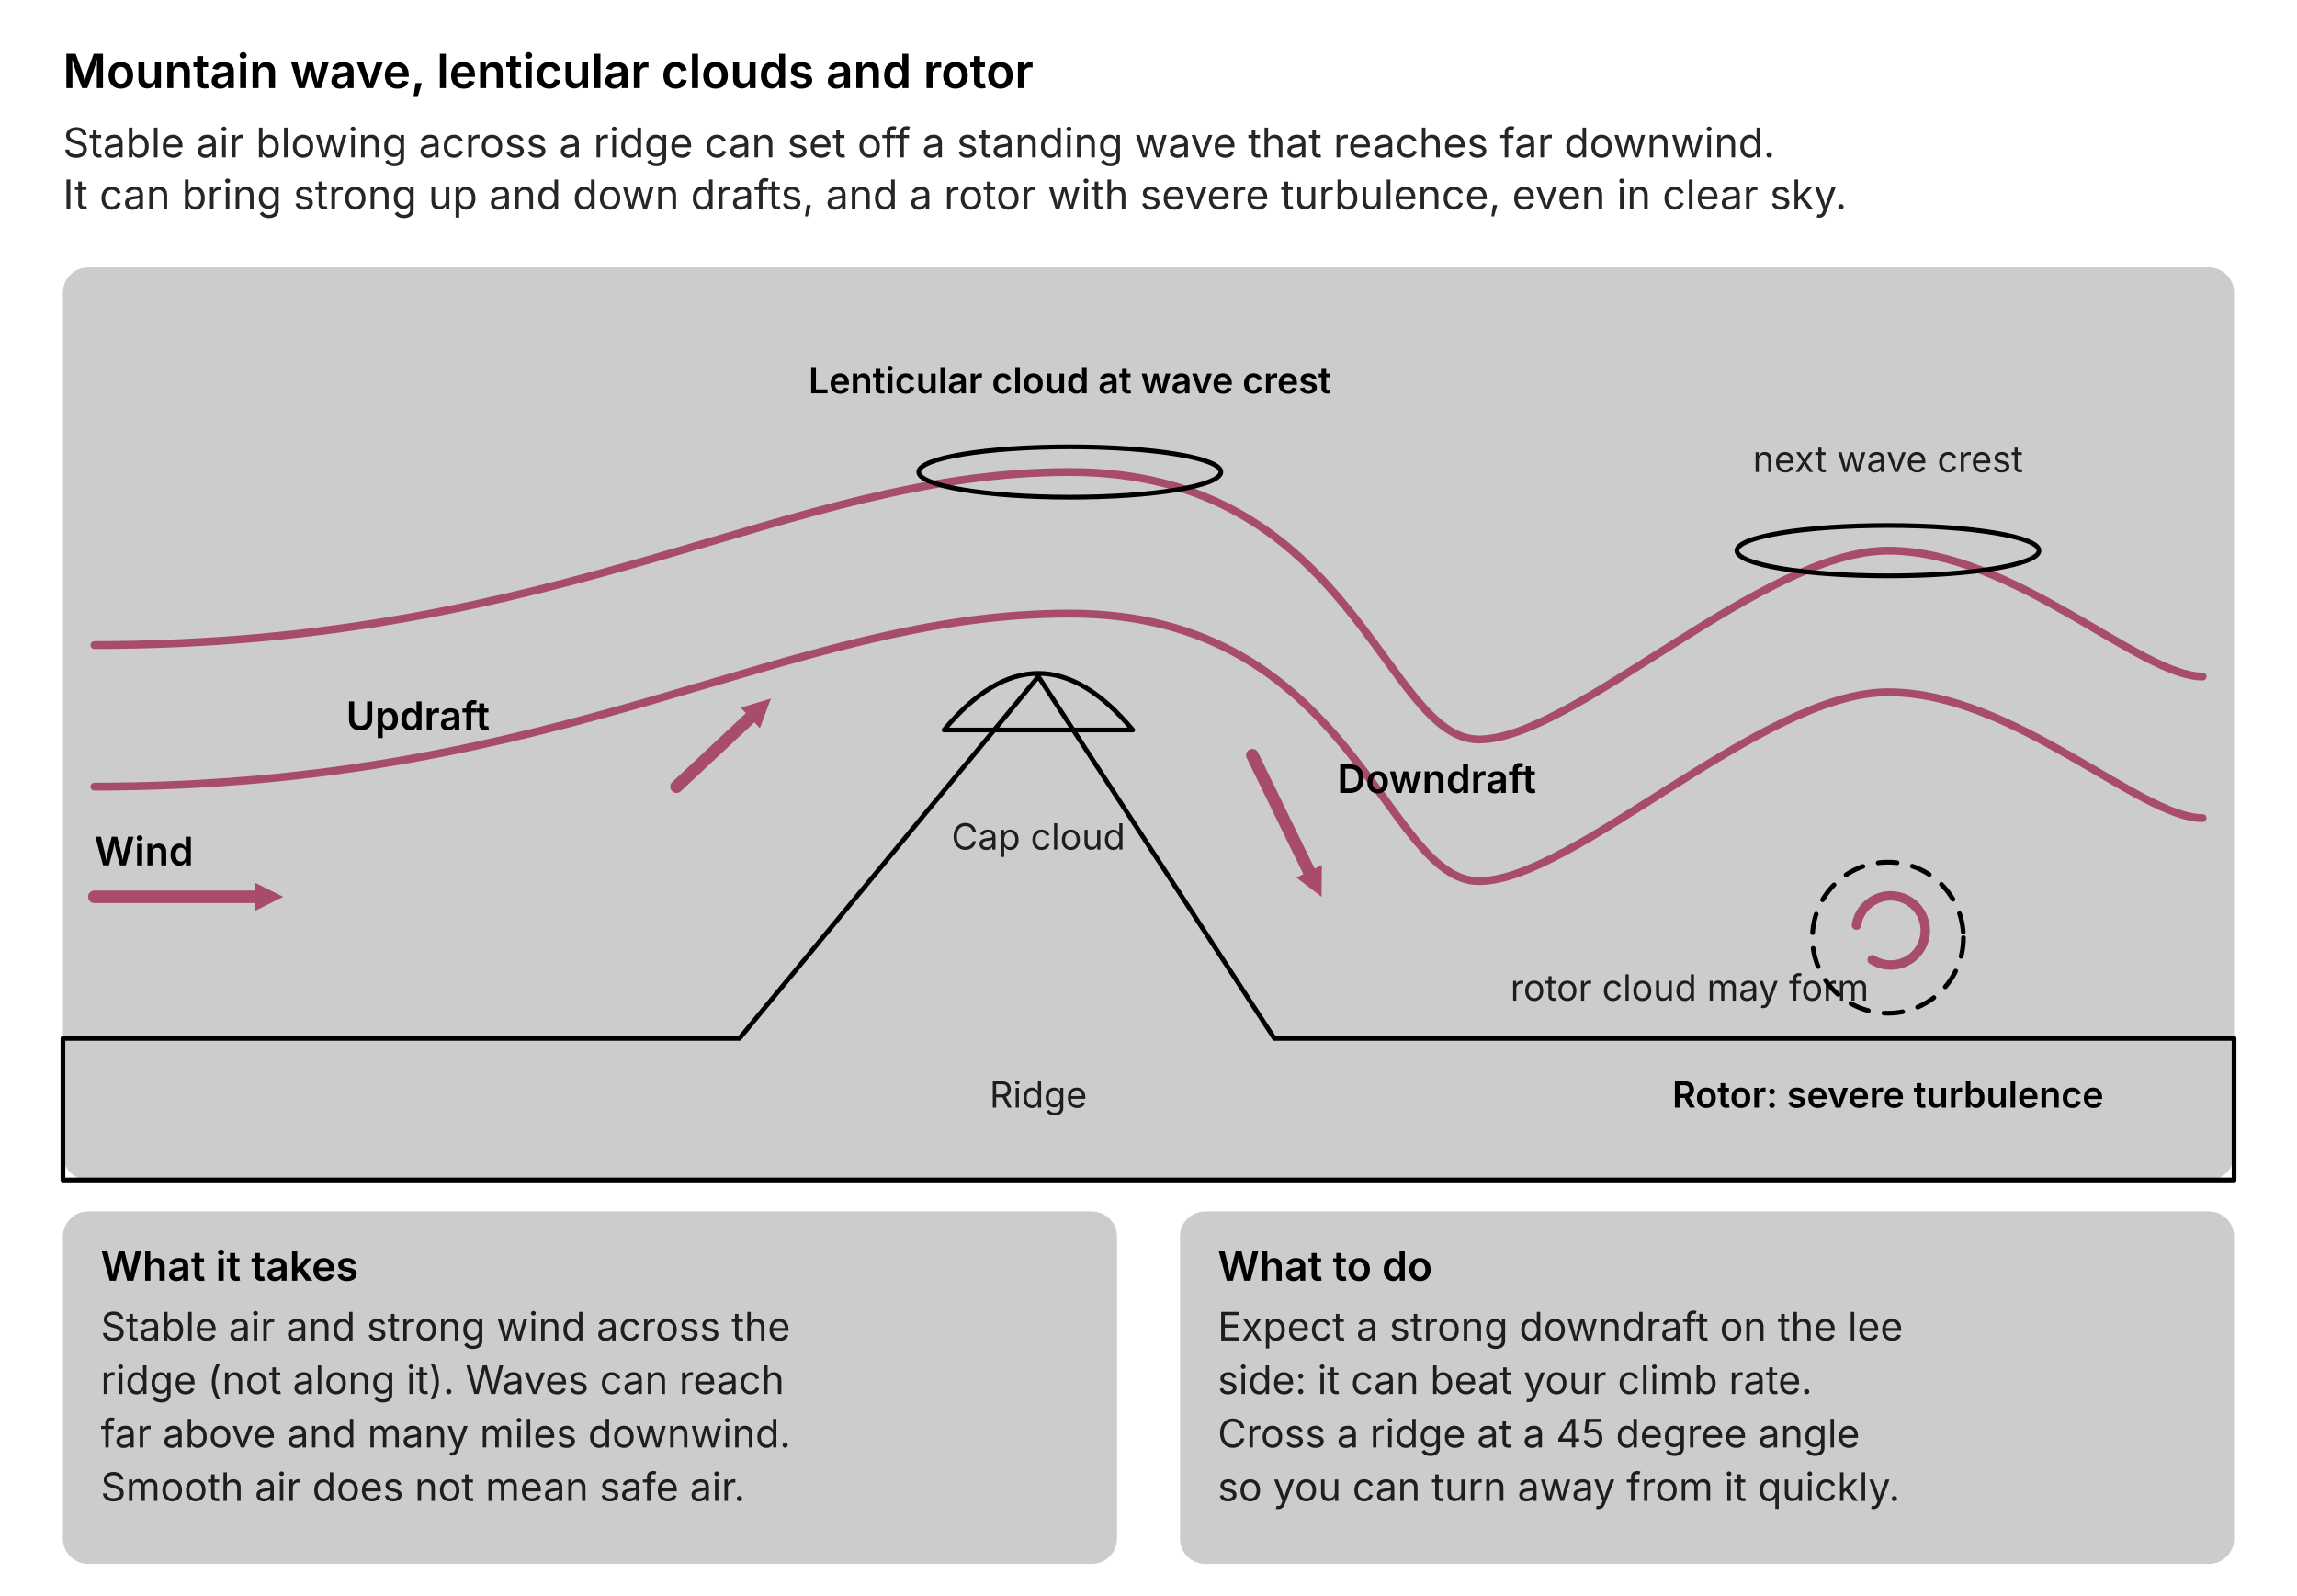
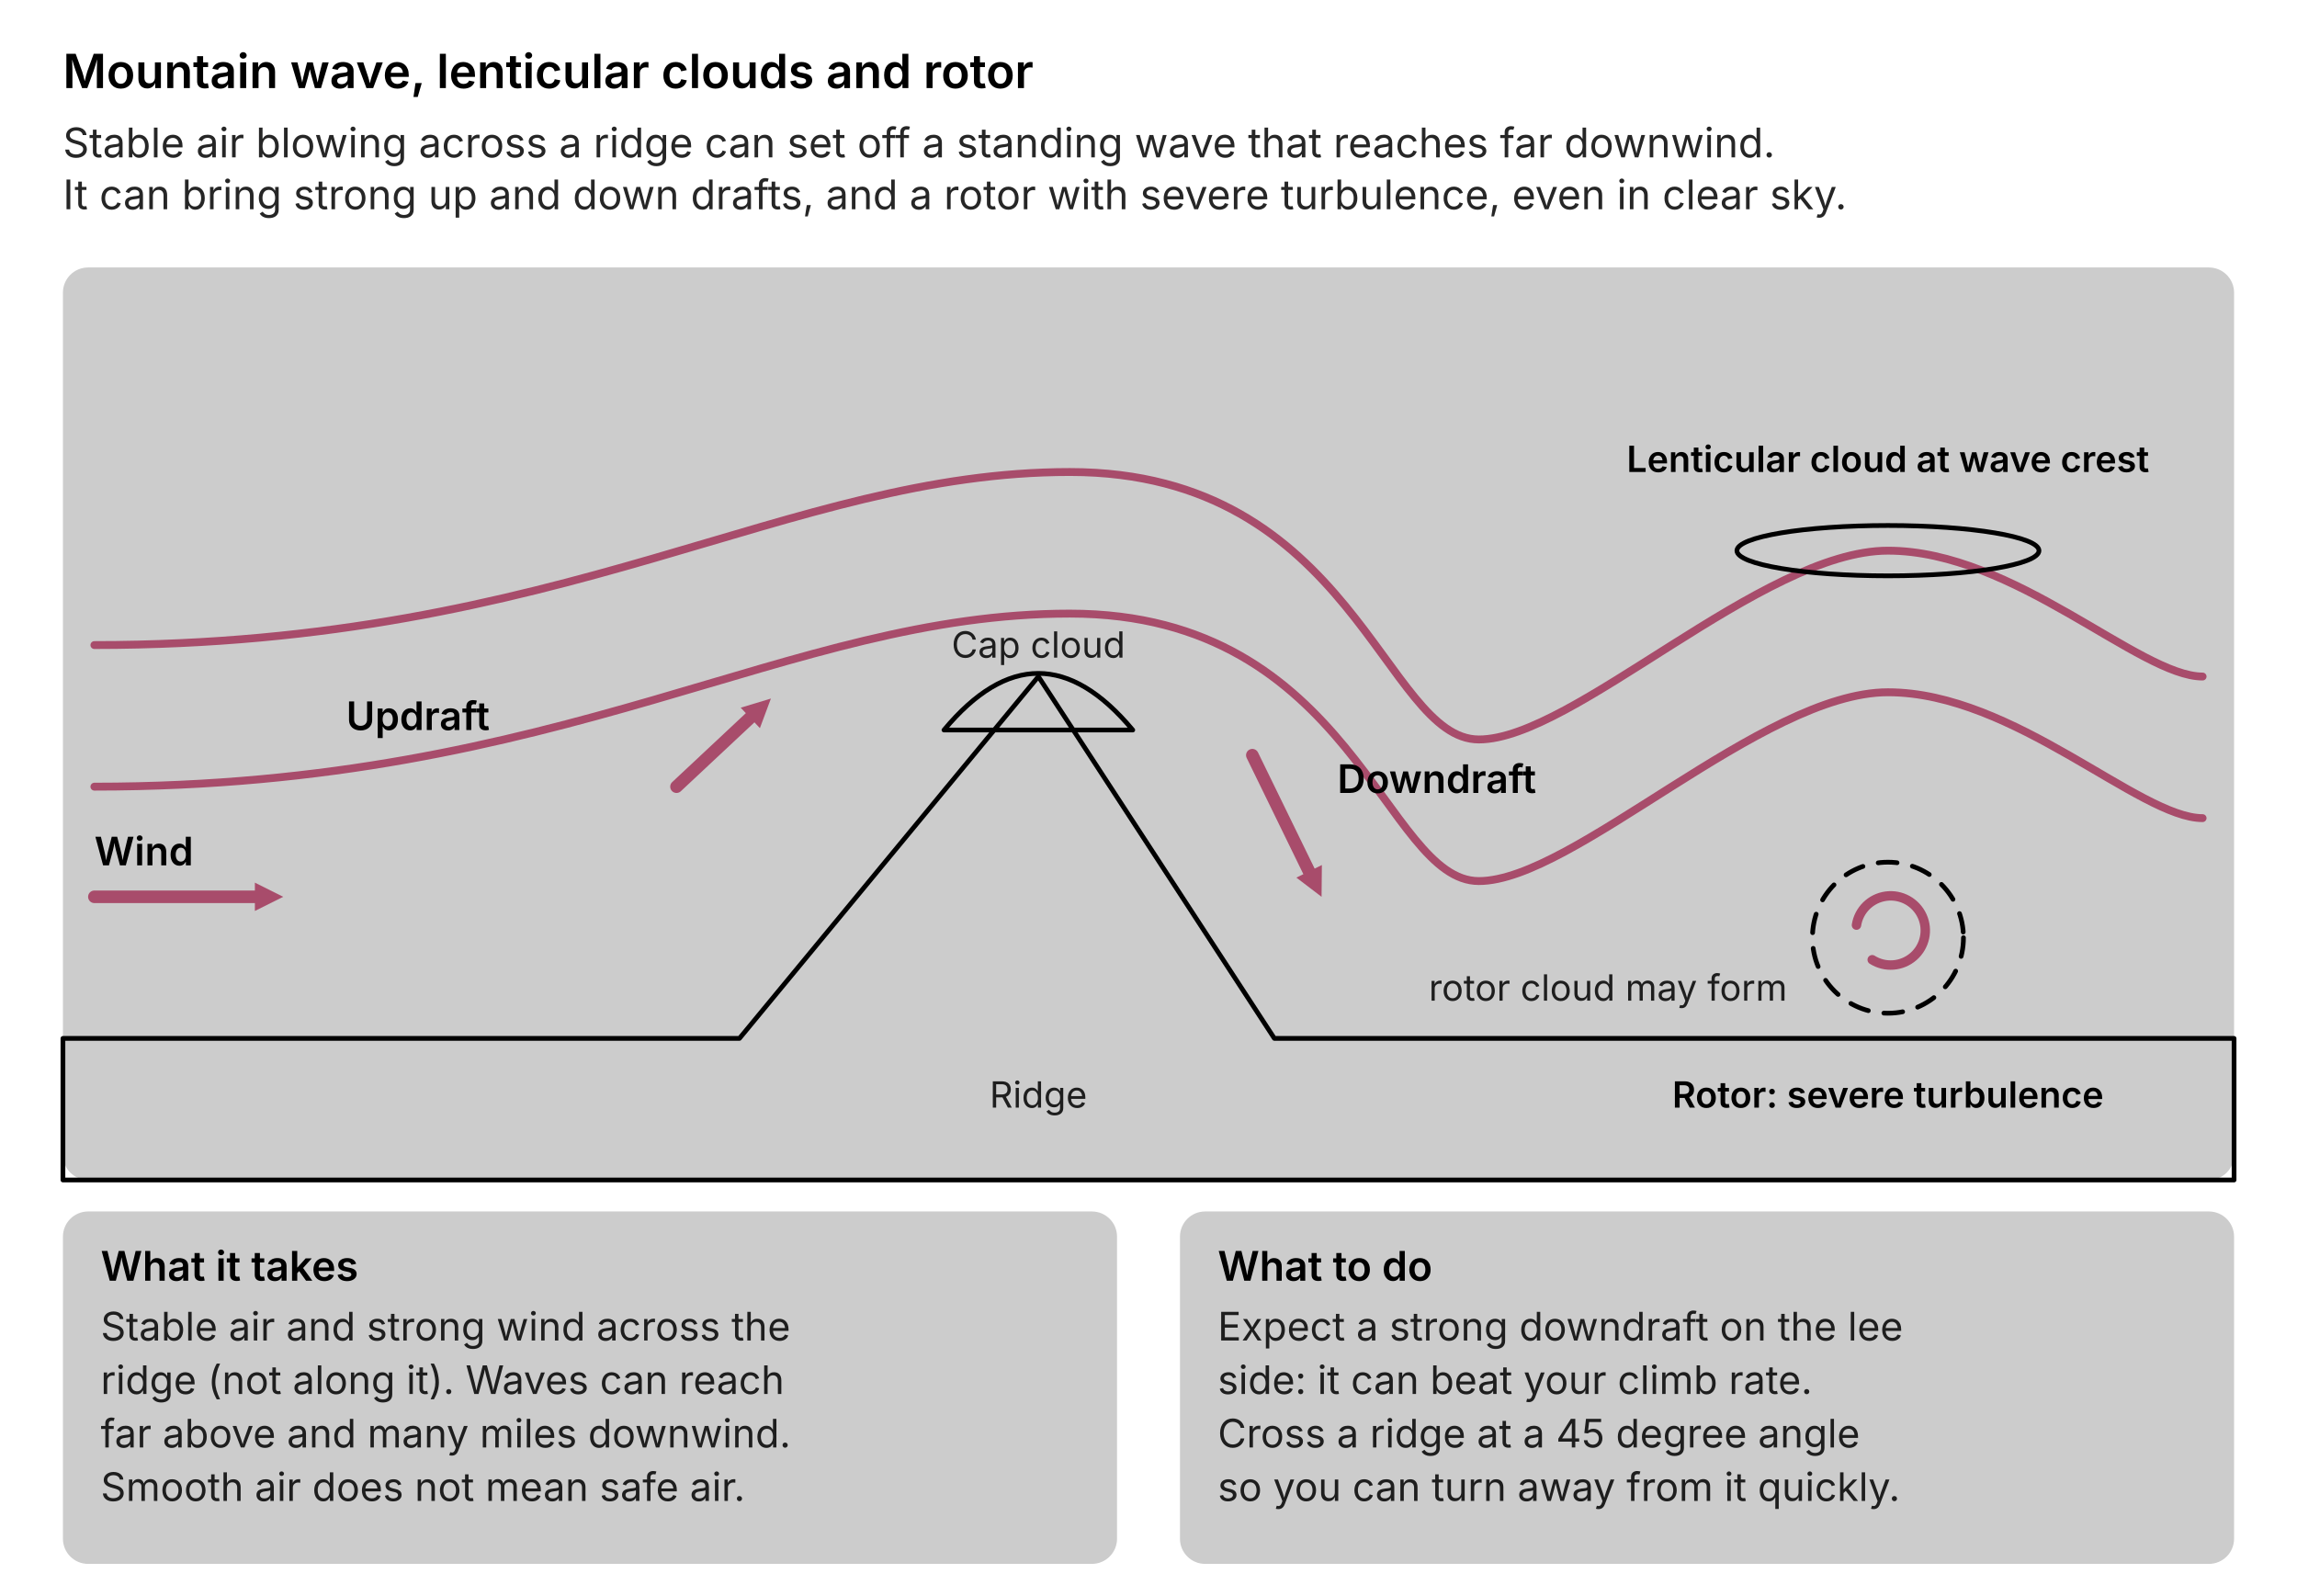
<svg xmlns="http://www.w3.org/2000/svg" viewBox="0 0 730 507" role="img" aria-labelledby="ti de">
  <style>.t{fill:currentColor;font:600 22px system-ui,-apple-system,"Segoe UI",sans-serif}.s{fill:currentColor;font:400 19px system-ui,-apple-system,"Segoe UI",sans-serif;opacity:.85}.m{text-anchor:middle}.e{text-anchor:end}.sky{fill:var(--palette-sky,#8EBFDA);fill-opacity:.6}.lav{fill:var(--palette-lavender,#B9ADDF);fill-opacity:.6}.mint{fill:var(--palette-mint,#AAD4C4);fill-opacity:.6}.rose{fill:var(--palette-rose,#DFA7B8);fill-opacity:.6}.acc{stroke:var(--palette-berry,#A84C6B);fill:none;stroke-width:4;stroke-linecap:round;stroke-linejoin:round}.ah{fill:var(--palette-berry,#A84C6B)}.cl{fill:currentColor;fill-opacity:.2}.dk{stroke:currentColor;fill:none;stroke-width:3;stroke-linecap:round;stroke-linejoin:round}.th{stroke-width:1.5}.dsh{stroke-dasharray:6 5}.f{fill:currentColor}.b{font-weight:600;opacity:1}.q3{fill:var(--palette-berry,#A84C6B)}.n{font-size:12.5px}.k{font-size:11.5px}.h{font-size:13px}</style>
  <text class="t" style="font-size:15px" x="20" y="28">Mountain wave, lenticular clouds and rotor</text>
  <text class="s h" x="20" y="50">Stable air blowing across a ridge can set off a standing wave that reaches far downwind.</text>
  <text class="s h" x="20" y="66.5">It can bring strong up and down drafts, and a rotor with severe turbulence, even in clear sky.</text>
  <rect class="cl" x="20" y="85" width="690" height="290" rx="8" />
  <path d="M20 330L235 330L330 215L405 330L710 330L710 375L20 375Z" class="cl dk th" />
  <path d="M30 250C180 250 250 195 340 195S440 280 470 280S560 220 600 220S680 260 700 260" class="acc" style="stroke-width:2.5" />
  <path d="M30 205C180 205 250 150 340 150S440 235 470 235S560 175 600 175S680 215 700 215" class="acc" style="stroke-width:2.5" />
  <path d="M30 285L81 285" class="acc" />
  <path d="M90 285L81 289.5L81 280.5Z" class="ah" />
  <text class="s n b" x="30" y="275">Wind</text>
-   <ellipse cx="340" cy="150" rx="48" ry="8" class="lav dk th" />
  <ellipse cx="600" cy="175" rx="48" ry="8" class="lav dk th" />
-   <text class="s k b m" x="340" y="125">Lenticular cloud at wave crest</text>
-   <text class="s k m" x="600" y="150">next wave crest</text>
+   <text class="s k b m" x="600" y="150">Lenticular cloud at wave crest</text>
  <path d="M300 232Q330 196 360 232Z" class="cl dk th" />
-   <text class="s k m" x="330" y="270">Cap cloud</text>
+   <text class="s k m" x="330" y="209">Cap cloud</text>
  <circle cx="600" cy="298" r="24" class="rose dk th dsh" />
  <path d="M590 294a11 11 0 1 1 5 11" class="acc" style="stroke-width:3" />
  <text class="s k b m" x="600" y="352">Rotor: severe turbulence</text>
-   <text class="s k" x="480" y="318">rotor cloud may form</text>
+   <text class="s k e" x="568" y="318">rotor cloud may form</text>
  <text class="s n b" x="110" y="232">Updraft</text>
  <path d="M215 250L238.4 228.1" class="acc" />
  <path d="M245 222L241.5 231.4L235.4 224.9Z" class="ah" />
  <path d="M398 240L416 276.9" class="acc" />
  <path d="M420 285L412 278.9L420.1 274.9Z" class="ah" />
  <text class="s n b" x="425" y="252">Downdraft</text>
-   <text class="s k" x="540" y="352" />
  <text class="s k m" x="330" y="352">Ridge</text>
  <rect class="cl" x="20" y="385" width="335" height="112" rx="8" />
  <text class="t h" x="32" y="407">What it takes</text>
  <text class="s n" x="32" y="426">Stable air and strong wind across the</text>
  <text class="s n" x="32" y="443">ridge (not along it). Waves can reach</text>
  <text class="s n" x="32" y="460">far above and many miles downwind.</text>
  <text class="s n" x="32" y="477">Smooth air does not mean safe air.</text>
  <rect class="cl" x="375" y="385" width="335" height="112" rx="8" />
  <text class="t h" x="387" y="407">What to do</text>
  <text class="s n" x="387" y="426">Expect a strong downdraft on the lee</text>
  <text class="s n" x="387" y="443">side: it can beat your climb rate.</text>
  <text class="s n" x="387" y="460">Cross a ridge at a 45 degree angle</text>
  <text class="s n" x="387" y="477">so you can turn away from it quickly.</text>
</svg>
